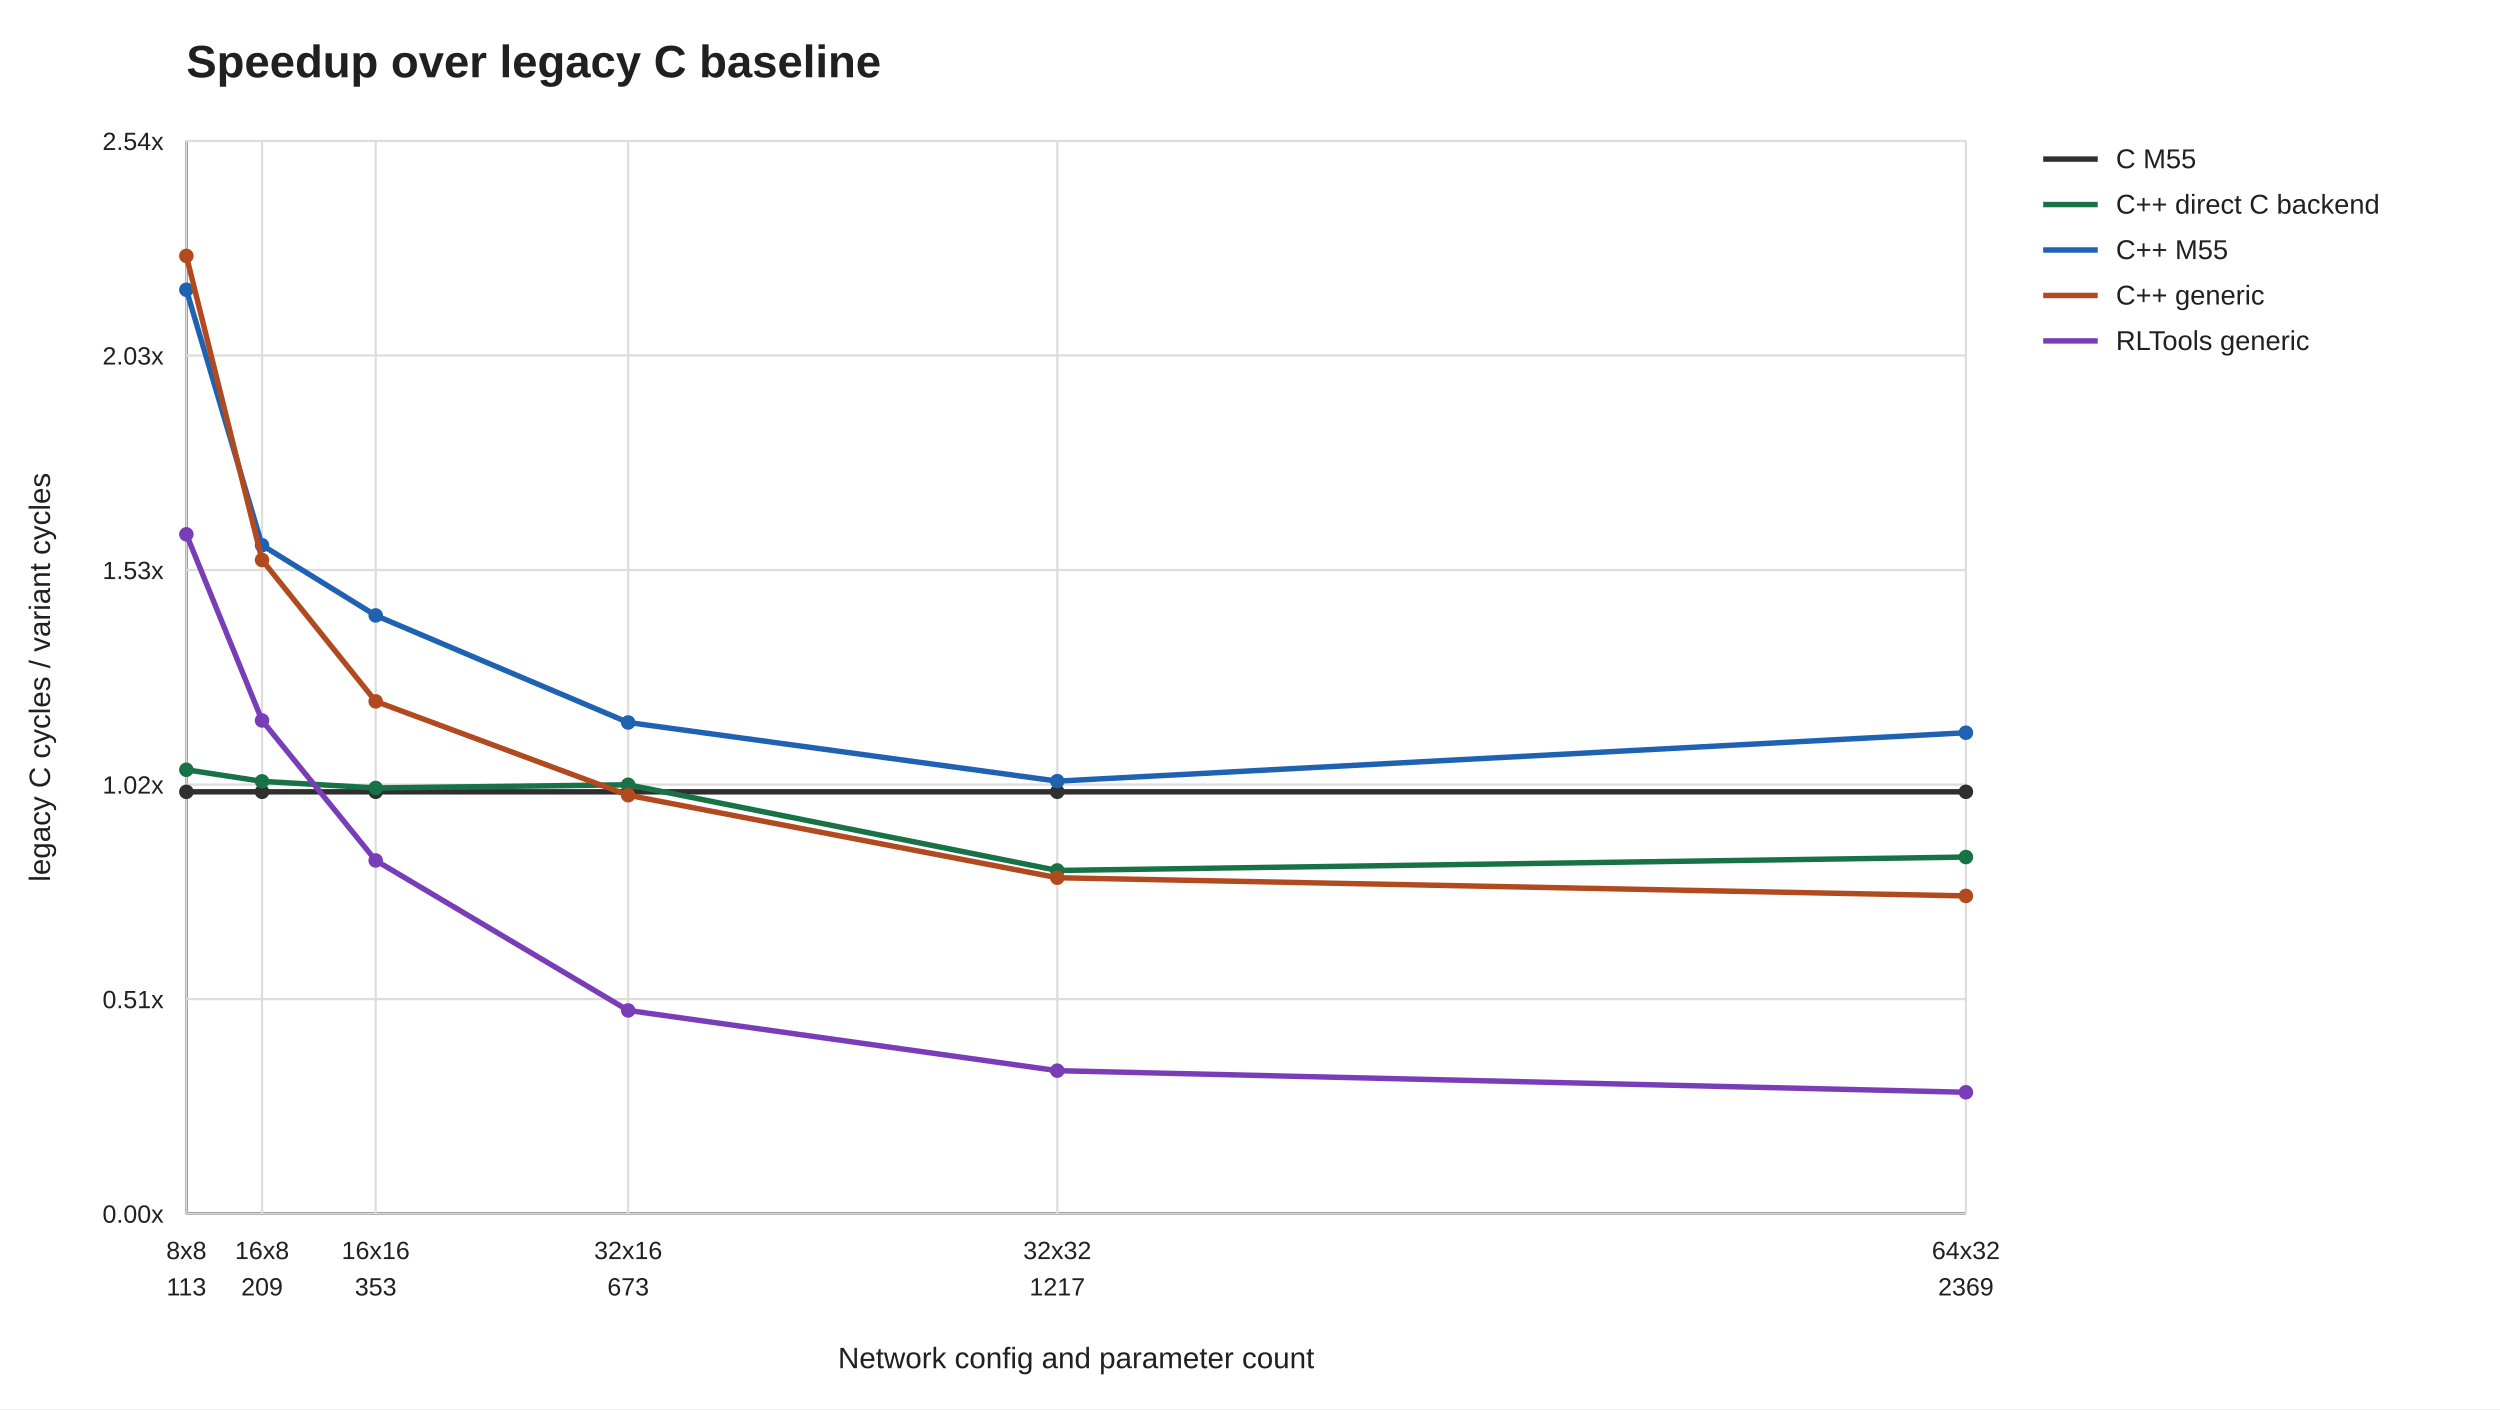
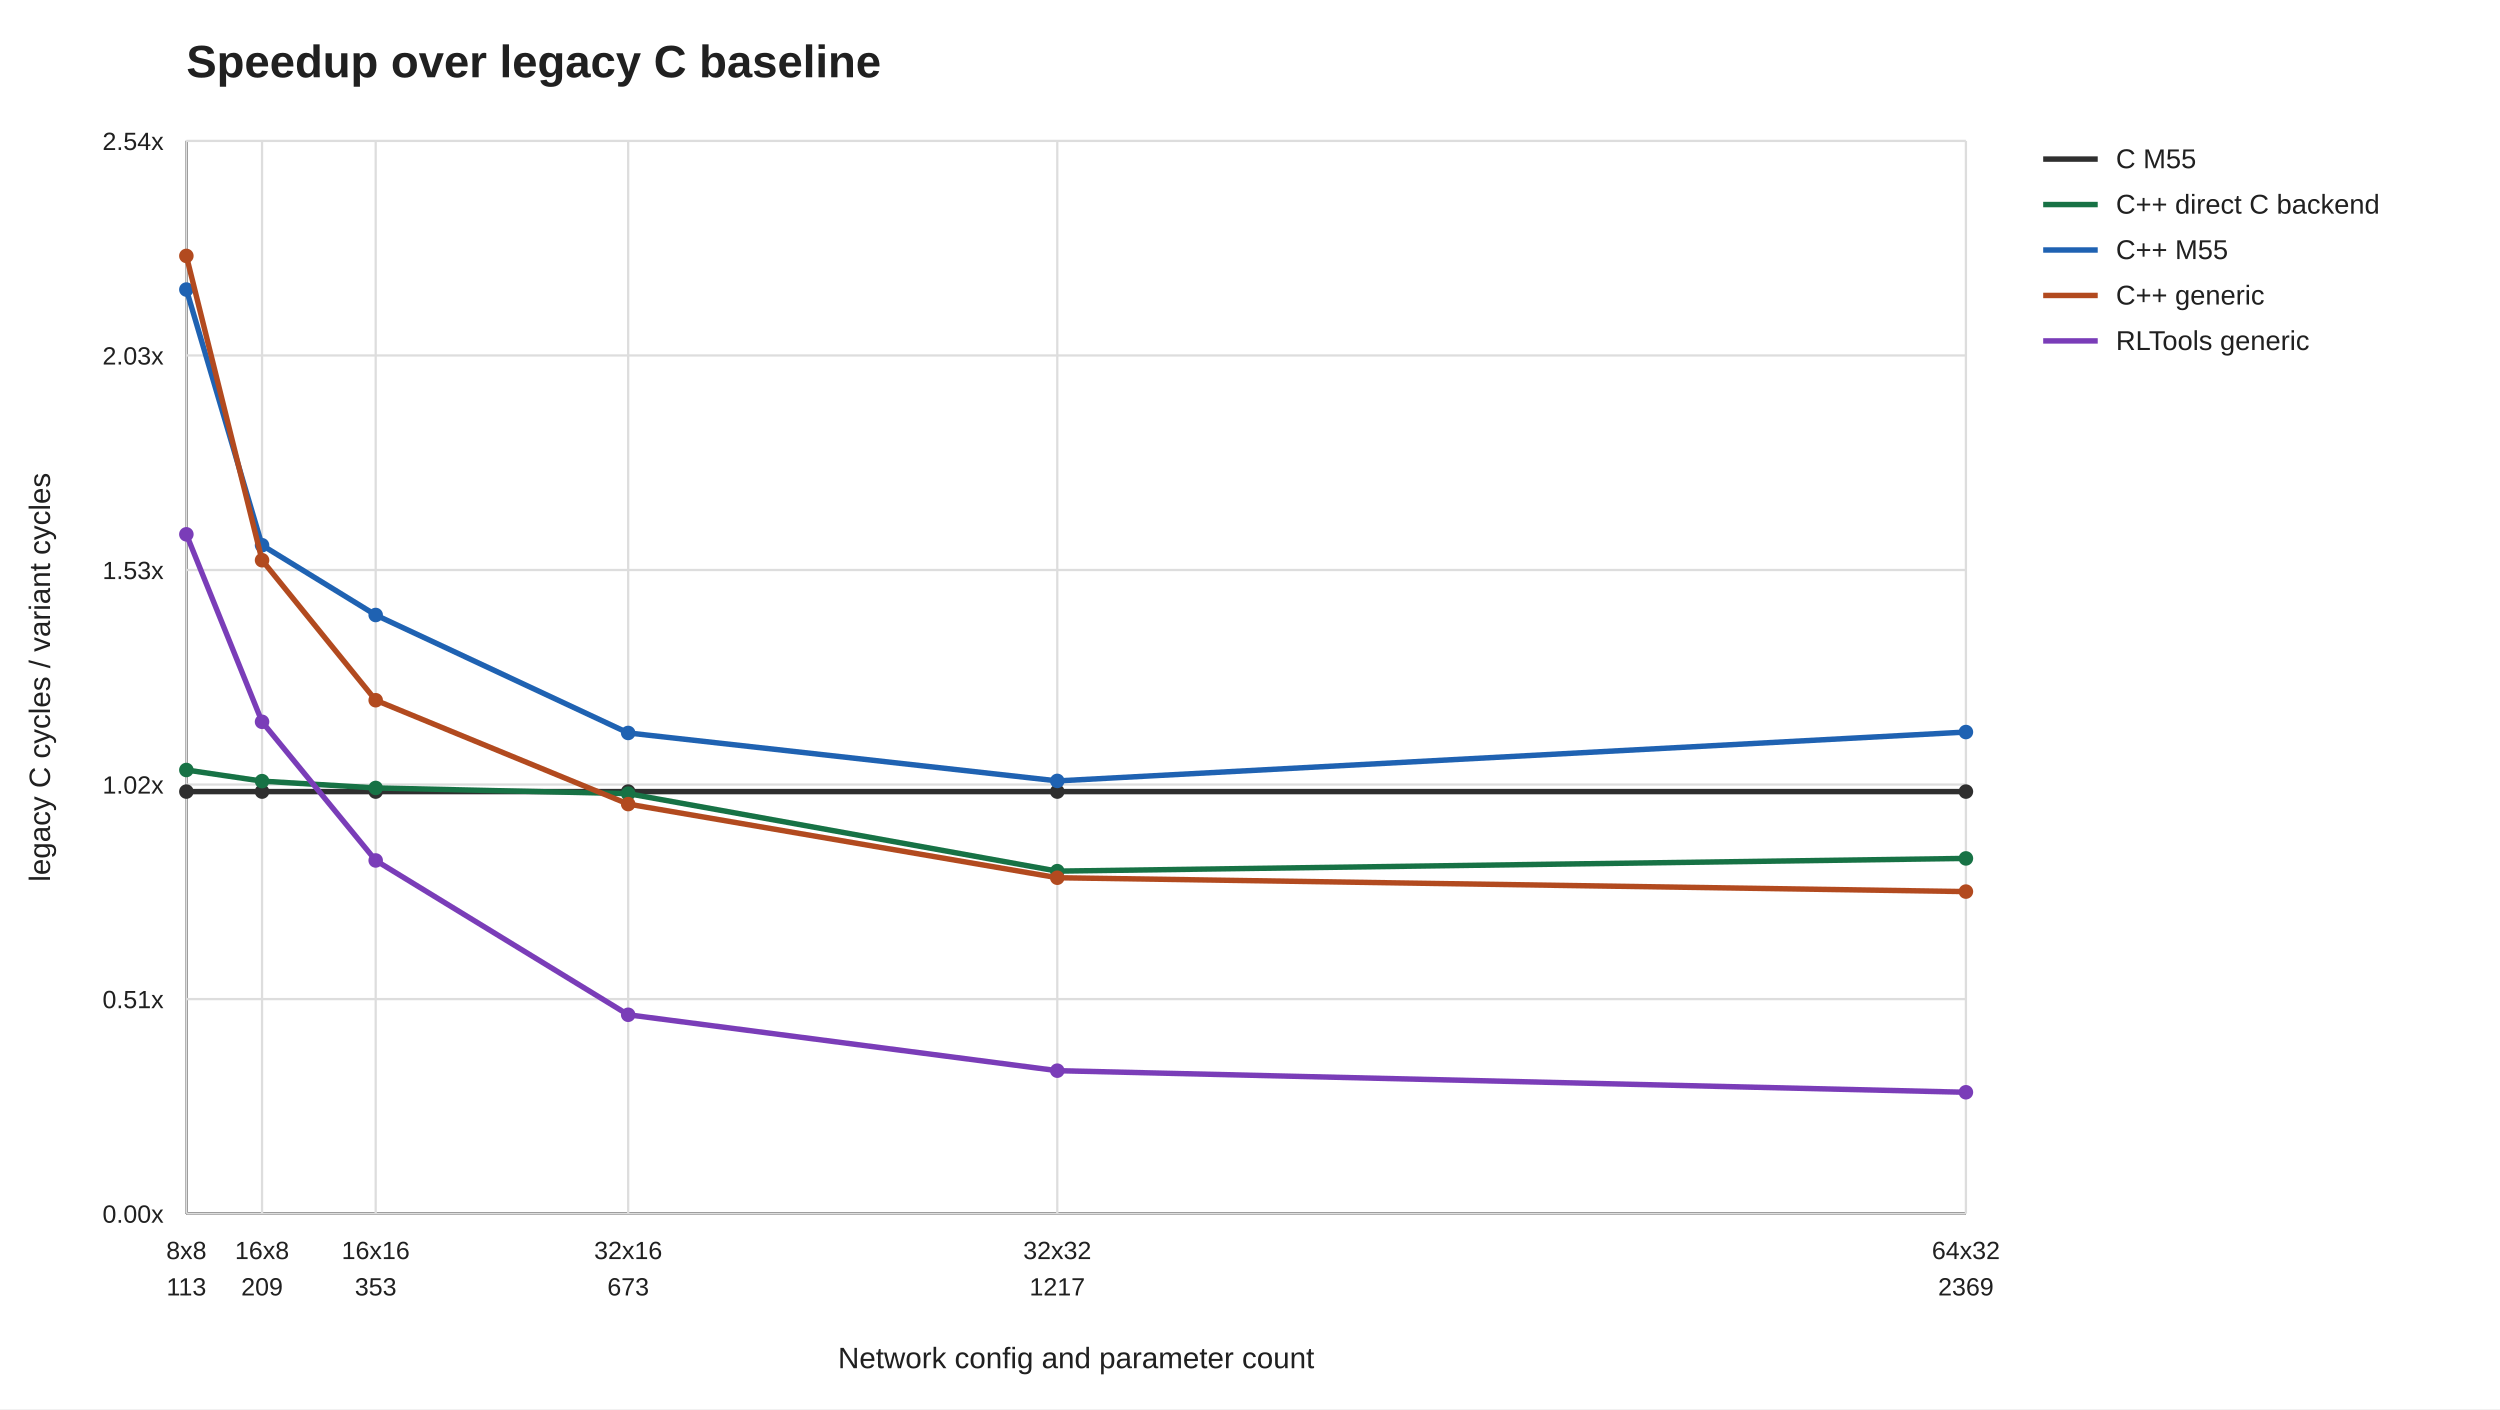
<svg xmlns="http://www.w3.org/2000/svg" width="1100" height="620" viewBox="0 0 1100 620">
  <rect width="100%" height="100%" fill="#ffffff" />
  <style>text{font-family:Arial,Helvetica,sans-serif;fill:#202020}.axis{stroke:#222;stroke-width:1.2}.grid{stroke:#dddddd;stroke-width:1}.label{font-size:13px}.title{font-size:20px;font-weight:700}.tick{font-size:11px}.legend{font-size:12px}</style>
  <text class="title" x="82" y="34">Speedup over legacy C baseline</text>
  <line class="axis" x1="82" y1="534" x2="865" y2="534" />
  <line class="axis" x1="82" y1="62" x2="82" y2="534" />
  <line class="grid" x1="82" y1="534.0" x2="865" y2="534.0" />
  <text class="tick" x="72" y="538.0" text-anchor="end">0.00x</text>
  <line class="grid" x1="82" y1="439.6" x2="865" y2="439.6" />
  <text class="tick" x="72" y="443.6" text-anchor="end">0.51x</text>
  <line class="grid" x1="82" y1="345.2" x2="865" y2="345.2" />
  <text class="tick" x="72" y="349.2" text-anchor="end">1.02x</text>
  <line class="grid" x1="82" y1="250.8" x2="865" y2="250.8" />
  <text class="tick" x="72" y="254.8" text-anchor="end">1.53x</text>
  <line class="grid" x1="82" y1="156.4" x2="865" y2="156.4" />
  <text class="tick" x="72" y="160.4" text-anchor="end">2.03x</text>
  <line class="grid" x1="82" y1="62.0" x2="865" y2="62.0" />
  <text class="tick" x="72" y="66.0" text-anchor="end">2.54x</text>
  <line class="grid" x1="82.0" y1="62" x2="82.0" y2="534" />
  <text class="tick" x="82.0" y="554" text-anchor="middle">8x8</text>
  <text class="tick" x="82.0" y="570" text-anchor="middle">113</text>
  <line class="grid" x1="115.3" y1="62" x2="115.3" y2="534" />
  <text class="tick" x="115.3" y="554" text-anchor="middle">16x8</text>
  <text class="tick" x="115.3" y="570" text-anchor="middle">209</text>
  <line class="grid" x1="165.3" y1="62" x2="165.3" y2="534" />
  <text class="tick" x="165.3" y="554" text-anchor="middle">16x16</text>
  <text class="tick" x="165.3" y="570" text-anchor="middle">353</text>
  <line class="grid" x1="276.4" y1="62" x2="276.4" y2="534" />
  <text class="tick" x="276.4" y="554" text-anchor="middle">32x16</text>
  <text class="tick" x="276.4" y="570" text-anchor="middle">673</text>
  <line class="grid" x1="465.2" y1="62" x2="465.2" y2="534" />
  <text class="tick" x="465.2" y="554" text-anchor="middle">32x32</text>
  <text class="tick" x="465.2" y="570" text-anchor="middle">1217</text>
  <line class="grid" x1="865.0" y1="62" x2="865.0" y2="534" />
  <text class="tick" x="865.0" y="554" text-anchor="middle">64x32</text>
  <text class="tick" x="865.0" y="570" text-anchor="middle">2369</text>
-   <polyline points="82.0,348.4 115.3,348.4 165.3,348.4 276.4,348.4 465.2,348.4 865.0,348.4" fill="none" stroke="#2f2f2f" stroke-width="2.4" />
-   <circle cx="82.0" cy="348.4" r="3.2" fill="#2f2f2f" />
-   <circle cx="115.3" cy="348.4" r="3.2" fill="#2f2f2f" />
-   <circle cx="165.3" cy="348.4" r="3.2" fill="#2f2f2f" />
-   <circle cx="276.4" cy="348.4" r="3.2" fill="#2f2f2f" />
-   <circle cx="465.2" cy="348.4" r="3.2" fill="#2f2f2f" />
-   <circle cx="865.0" cy="348.4" r="3.2" fill="#2f2f2f" />
-   <polyline points="82.0,338.7 115.3,343.8 165.3,346.7 276.4,345.3 465.2,383.0 865.0,377.1" fill="none" stroke="#177245" stroke-width="2.4" />
-   <circle cx="82.0" cy="338.7" r="3.2" fill="#177245" />
-   <circle cx="115.3" cy="343.8" r="3.2" fill="#177245" />
+   <polyline points="82.0,348.3 115.3,348.3 165.3,348.3 276.4,348.3 465.2,348.3 865.0,348.3" fill="none" stroke="#2f2f2f" stroke-width="2.4" />
+   <circle cx="82.0" cy="348.3" r="3.2" fill="#2f2f2f" />
+   <circle cx="115.3" cy="348.3" r="3.2" fill="#2f2f2f" />
+   <circle cx="165.3" cy="348.3" r="3.2" fill="#2f2f2f" />
+   <circle cx="276.4" cy="348.3" r="3.2" fill="#2f2f2f" />
+   <circle cx="465.2" cy="348.3" r="3.2" fill="#2f2f2f" />
+   <circle cx="865.0" cy="348.3" r="3.2" fill="#2f2f2f" />
+   <polyline points="82.0,338.8 115.3,343.7 165.3,346.7 276.4,349.2 465.2,383.3 865.0,377.7" fill="none" stroke="#177245" stroke-width="2.4" />
+   <circle cx="82.0" cy="338.8" r="3.2" fill="#177245" />
+   <circle cx="115.3" cy="343.7" r="3.2" fill="#177245" />
  <circle cx="165.3" cy="346.7" r="3.2" fill="#177245" />
-   <circle cx="276.4" cy="345.3" r="3.2" fill="#177245" />
-   <circle cx="465.2" cy="383.0" r="3.2" fill="#177245" />
-   <circle cx="865.0" cy="377.1" r="3.2" fill="#177245" />
-   <polyline points="82.0,127.5 115.3,239.9 165.3,270.8 276.4,317.9 465.2,343.7 865.0,322.4" fill="none" stroke="#1f62b2" stroke-width="2.4" />
-   <circle cx="82.0" cy="127.5" r="3.2" fill="#1f62b2" />
+   <circle cx="276.4" cy="349.2" r="3.2" fill="#177245" />
+   <circle cx="465.2" cy="383.3" r="3.2" fill="#177245" />
+   <circle cx="865.0" cy="377.7" r="3.2" fill="#177245" />
+   <polyline points="82.0,127.4 115.3,239.9 165.3,270.6 276.4,322.5 465.2,343.6 865.0,322.1" fill="none" stroke="#1f62b2" stroke-width="2.4" />
+   <circle cx="82.0" cy="127.4" r="3.2" fill="#1f62b2" />
  <circle cx="115.3" cy="239.9" r="3.2" fill="#1f62b2" />
-   <circle cx="165.3" cy="270.8" r="3.2" fill="#1f62b2" />
-   <circle cx="276.4" cy="317.9" r="3.2" fill="#1f62b2" />
-   <circle cx="465.2" cy="343.7" r="3.2" fill="#1f62b2" />
-   <circle cx="865.0" cy="322.4" r="3.2" fill="#1f62b2" />
-   <polyline points="82.0,112.6 115.3,246.4 165.3,308.6 276.4,349.9 465.2,386.2 865.0,394.2" fill="none" stroke="#b24a1f" stroke-width="2.4" />
+   <circle cx="165.3" cy="270.6" r="3.2" fill="#1f62b2" />
+   <circle cx="276.4" cy="322.5" r="3.2" fill="#1f62b2" />
+   <circle cx="465.2" cy="343.6" r="3.2" fill="#1f62b2" />
+   <circle cx="865.0" cy="322.1" r="3.2" fill="#1f62b2" />
+   <polyline points="82.0,112.6 115.3,246.5 165.3,308.1 276.4,353.8 465.2,386.2 865.0,392.3" fill="none" stroke="#b24a1f" stroke-width="2.4" />
  <circle cx="82.0" cy="112.6" r="3.2" fill="#b24a1f" />
-   <circle cx="115.3" cy="246.4" r="3.2" fill="#b24a1f" />
-   <circle cx="165.3" cy="308.6" r="3.2" fill="#b24a1f" />
-   <circle cx="276.4" cy="349.9" r="3.2" fill="#b24a1f" />
+   <circle cx="115.3" cy="246.5" r="3.2" fill="#b24a1f" />
+   <circle cx="165.3" cy="308.1" r="3.2" fill="#b24a1f" />
+   <circle cx="276.4" cy="353.8" r="3.2" fill="#b24a1f" />
  <circle cx="465.2" cy="386.2" r="3.2" fill="#b24a1f" />
-   <circle cx="865.0" cy="394.2" r="3.2" fill="#b24a1f" />
-   <polyline points="82.0,235.1 115.3,317.0 165.3,378.6 276.4,444.6 465.2,471.1 865.0,480.6" fill="none" stroke="#7a3db8" stroke-width="2.4" />
+   <circle cx="865.0" cy="392.3" r="3.2" fill="#b24a1f" />
+   <polyline points="82.0,235.1 115.3,317.6 165.3,378.6 276.4,446.5 465.2,471.1 865.0,480.6" fill="none" stroke="#7a3db8" stroke-width="2.4" />
  <circle cx="82.0" cy="235.1" r="3.2" fill="#7a3db8" />
-   <circle cx="115.3" cy="317.0" r="3.2" fill="#7a3db8" />
+   <circle cx="115.3" cy="317.6" r="3.2" fill="#7a3db8" />
  <circle cx="165.3" cy="378.6" r="3.2" fill="#7a3db8" />
-   <circle cx="276.4" cy="444.6" r="3.2" fill="#7a3db8" />
+   <circle cx="276.4" cy="446.5" r="3.2" fill="#7a3db8" />
  <circle cx="465.2" cy="471.1" r="3.2" fill="#7a3db8" />
  <circle cx="865.0" cy="480.6" r="3.2" fill="#7a3db8" />
  <text class="label" x="473.5" y="602" text-anchor="middle">Network config and parameter count</text>
  <text class="label" transform="translate(22 298.0) rotate(-90)" text-anchor="middle">legacy C cycles / variant cycles</text>
  <line x1="899" y1="70" x2="923" y2="70" stroke="#2f2f2f" stroke-width="2.4" />
  <text class="legend" x="931" y="74">C M55</text>
  <line x1="899" y1="90" x2="923" y2="90" stroke="#177245" stroke-width="2.4" />
  <text class="legend" x="931" y="94">C++ direct C backend</text>
  <line x1="899" y1="110" x2="923" y2="110" stroke="#1f62b2" stroke-width="2.4" />
  <text class="legend" x="931" y="114">C++ M55</text>
  <line x1="899" y1="130" x2="923" y2="130" stroke="#b24a1f" stroke-width="2.4" />
  <text class="legend" x="931" y="134">C++ generic</text>
  <line x1="899" y1="150" x2="923" y2="150" stroke="#7a3db8" stroke-width="2.4" />
  <text class="legend" x="931" y="154">RLTools generic</text>
</svg>
